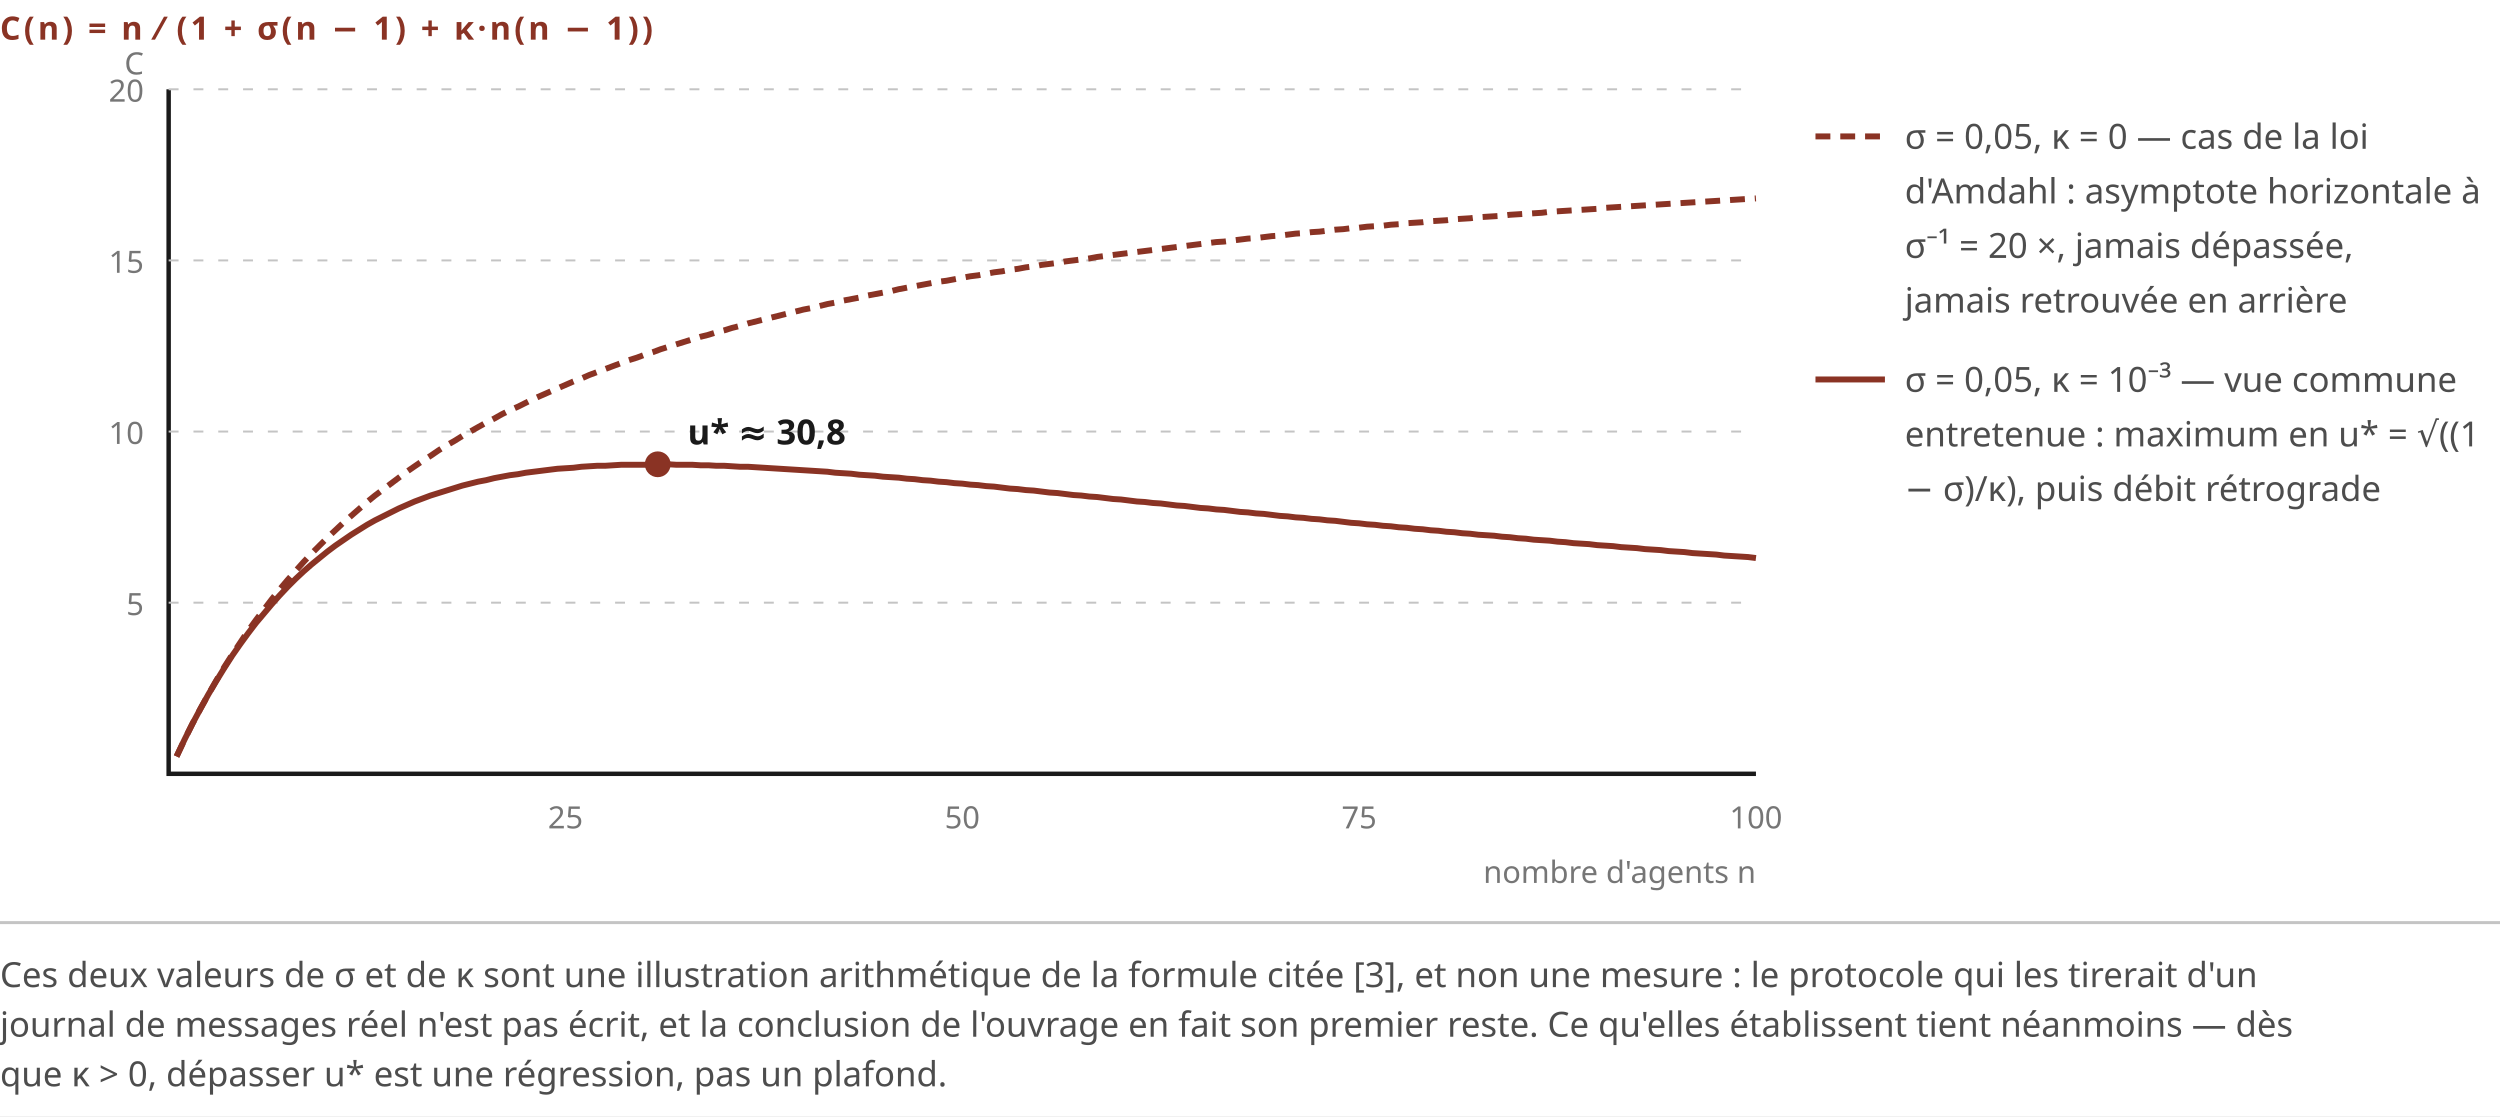
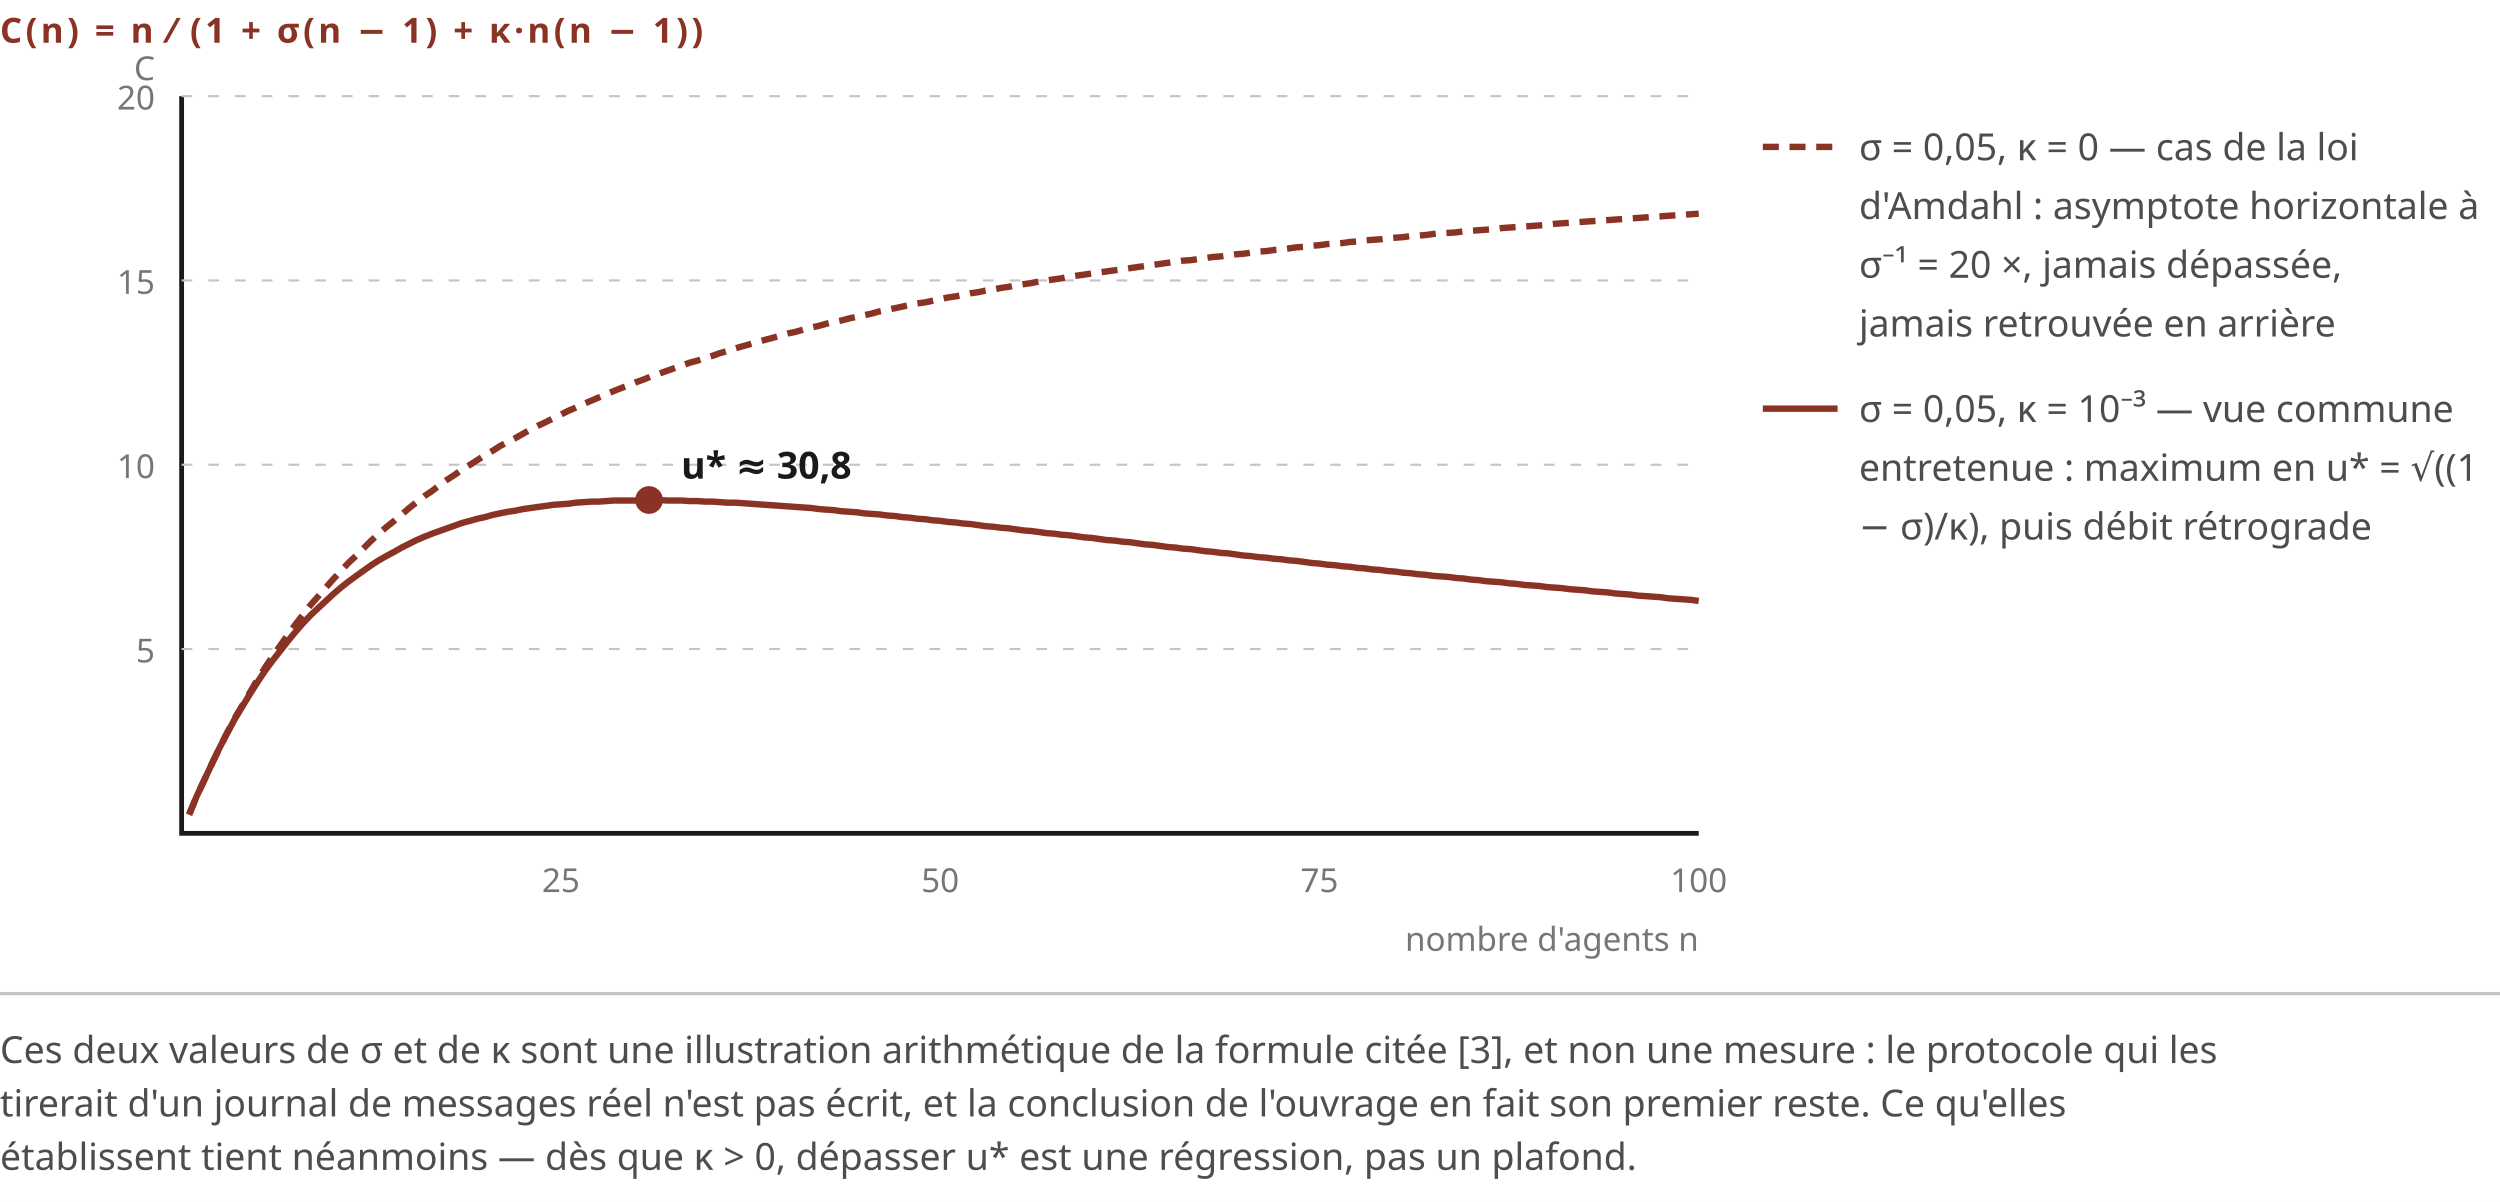
- <svg xmlns="http://www.w3.org/2000/svg" viewBox="0 0 504 225" width="504" height="225" role="img" aria-label="Deux courbes de capacite relative en fonction du nombre d'agents, l'une plafonnant, l'autre passant par un maximum puis decroissante.">
+ <svg xmlns="http://www.w3.org/2000/svg" viewBox="0 0 468 225" width="468" height="225" role="img" aria-label="Deux courbes de capacite relative en fonction du nombre d'agents, l'une plafonnant, l'autre passant par un maximum puis decroissante.">
  <defs>
    <style>
  .l      { font-family: Corbel, Candara, "Segoe UI", sans-serif; }
  .bande  { font-size: 8.5px; font-weight: 700; fill: #1A1A1A; }
  .rang   { font-size: 7px;   font-weight: 700; fill: #8A3324; }
  .titre  { font-size: 6.5px; font-weight: 700; fill: #8A3324; letter-spacing: .1em; }
  .titreg { font-size: 6.5px; font-weight: 700; fill: #767676; letter-spacing: .1em; }
  .ann    { font-size: 7px;   fill: #4D4D4D; }
  .annf   { font-size: 7px;   font-weight: 700; fill: #1A1A1A; }
  .renvoi { font-size: 6.2px; fill: #767676; }
  .chiffre{ font-size: 8px;   font-weight: 700; fill: #1A1A1A; }
  </style>
  </defs>
-   <rect x="0" y="0" width="504" height="225" fill="#FFFFFF" />
+   <rect x="0" y="0" width="468" height="225" fill="#FFFFFF" />
  <text class="l titre" x="0" y="8">C(n) = n ⁄ (1 + σ(n − 1) + κ·n(n − 1))</text>
-   <path d="M 34 18 V 156 H 354" fill="none" stroke="#1A1A1A" stroke-width=".9" />
-   <path d="M 34 121.5 H 354" fill="none" stroke="#C4C4C4" stroke-width=".4" stroke-dasharray="2 3" />
+   <path d="M 34 18 V 156 H 318" fill="none" stroke="#1A1A1A" stroke-width=".9" />
+   <path d="M 34 121.5 H 318" fill="none" stroke="#C4C4C4" stroke-width=".4" stroke-dasharray="2 3" />
  <text class="l renvoi" x="29" y="124.0" text-anchor="end">5</text>
-   <path d="M 34 87.0 H 354" fill="none" stroke="#C4C4C4" stroke-width=".4" stroke-dasharray="2 3" />
+   <path d="M 34 87.0 H 318" fill="none" stroke="#C4C4C4" stroke-width=".4" stroke-dasharray="2 3" />
  <text class="l renvoi" x="29" y="89.5" text-anchor="end">10</text>
-   <path d="M 34 52.5 H 354" fill="none" stroke="#C4C4C4" stroke-width=".4" stroke-dasharray="2 3" />
+   <path d="M 34 52.5 H 318" fill="none" stroke="#C4C4C4" stroke-width=".4" stroke-dasharray="2 3" />
  <text class="l renvoi" x="29" y="55.0" text-anchor="end">15</text>
-   <path d="M 34 18.0 H 354" fill="none" stroke="#C4C4C4" stroke-width=".4" stroke-dasharray="2 3" />
+   <path d="M 34 18.0 H 318" fill="none" stroke="#C4C4C4" stroke-width=".4" stroke-dasharray="2 3" />
  <text class="l renvoi" x="29" y="20.5" text-anchor="end">20</text>
-   <text class="l renvoi" x="114.0" y="167" text-anchor="middle">25</text>
-   <text class="l renvoi" x="194.0" y="167" text-anchor="middle">50</text>
-   <text class="l renvoi" x="274.0" y="167" text-anchor="middle">75</text>
-   <text class="l renvoi" x="354.0" y="167" text-anchor="middle">100</text>
-   <text class="l renvoi" x="354" y="178" text-anchor="end">nombre d'agents n</text>
+   <text class="l renvoi" x="105.0" y="167" text-anchor="middle">25</text>
+   <text class="l renvoi" x="176.0" y="167" text-anchor="middle">50</text>
+   <text class="l renvoi" x="247.0" y="167" text-anchor="middle">75</text>
+   <text class="l renvoi" x="318.0" y="167" text-anchor="middle">100</text>
+   <text class="l renvoi" x="318" y="178" text-anchor="end">nombre d'agents n</text>
  <text class="l renvoi" x="29" y="15" text-anchor="end">C</text>
-   <path d="M 35.6 152.5 L 37.2 149.1 L 38.8 145.9 L 40.4 142.9 L 42.0 140.0 L 43.6 137.2 L 45.2 134.5 L 46.8 132.0 L 48.4 129.6 L 50.0 127.2 L 51.6 125.0 L 53.2 122.9 L 54.8 120.8 L 56.4 118.8 L 58.0 116.9 L 59.6 115.1 L 61.2 113.3 L 62.8 111.6 L 64.4 110.0 L 66.0 108.4 L 67.6 106.9 L 69.2 105.4 L 70.8 104.0 L 72.4 102.6 L 74.0 101.2 L 75.6 99.9 L 77.2 98.7 L 78.8 97.5 L 80.4 96.3 L 82.0 95.1 L 83.6 94.0 L 85.2 92.9 L 86.8 91.9 L 88.4 90.8 L 90.0 89.8 L 91.6 88.9 L 93.2 87.9 L 94.8 87.0 L 96.4 86.1 L 98.0 85.2 L 99.6 84.4 L 101.2 83.5 L 102.8 82.7 L 104.4 82.0 L 106.0 81.2 L 107.6 80.4 L 109.2 79.7 L 110.8 79.0 L 112.4 78.3 L 114.0 77.6 L 115.6 76.9 L 117.2 76.3 L 118.8 75.6 L 120.4 75.0 L 122.0 74.4 L 123.6 73.8 L 125.2 73.2 L 126.8 72.6 L 128.4 72.1 L 130.0 71.5 L 131.6 71.0 L 133.2 70.4 L 134.8 69.9 L 136.4 69.4 L 138.0 68.9 L 139.6 68.4 L 141.2 67.9 L 142.8 67.5 L 144.4 67.0 L 146.0 66.6 L 147.6 66.1 L 149.2 65.7 L 150.8 65.2 L 152.4 64.8 L 154.0 64.4 L 155.6 64.0 L 157.2 63.6 L 158.8 63.2 L 160.4 62.8 L 162.0 62.4 L 163.6 62.1 L 165.2 61.7 L 166.8 61.3 L 168.4 61.0 L 170.0 60.6 L 171.6 60.3 L 173.2 60.0 L 174.8 59.6 L 176.4 59.3 L 178.0 59.0 L 179.6 58.7 L 181.2 58.3 L 182.8 58.0 L 184.4 57.7 L 186.0 57.4 L 187.6 57.1 L 189.2 56.8 L 190.8 56.6 L 192.4 56.3 L 194.0 56.0 L 195.6 55.7 L 197.2 55.5 L 198.8 55.2 L 200.4 54.9 L 202.0 54.7 L 203.6 54.4 L 205.2 54.2 L 206.8 53.9 L 208.4 53.7 L 210.0 53.4 L 211.6 53.2 L 213.2 53.0 L 214.8 52.7 L 216.4 52.5 L 218.0 52.3 L 219.6 52.1 L 221.2 51.8 L 222.8 51.6 L 224.4 51.4 L 226.0 51.2 L 227.6 51.0 L 229.2 50.8 L 230.8 50.6 L 232.4 50.4 L 234.0 50.2 L 235.6 50.0 L 237.2 49.8 L 238.8 49.6 L 240.4 49.4 L 242.0 49.2 L 243.6 49.0 L 245.2 48.8 L 246.8 48.7 L 248.4 48.5 L 250.0 48.3 L 251.6 48.1 L 253.2 48.0 L 254.8 47.8 L 256.4 47.6 L 258.0 47.5 L 259.6 47.3 L 261.2 47.1 L 262.8 47.0 L 264.4 46.8 L 266.0 46.7 L 267.6 46.5 L 269.2 46.3 L 270.8 46.2 L 272.4 46.0 L 274.0 45.9 L 275.6 45.7 L 277.2 45.6 L 278.8 45.5 L 280.4 45.3 L 282.0 45.2 L 283.6 45.0 L 285.2 44.9 L 286.8 44.8 L 288.4 44.6 L 290.0 44.5 L 291.6 44.4 L 293.2 44.2 L 294.8 44.1 L 296.4 44.0 L 298.0 43.8 L 299.6 43.7 L 301.2 43.6 L 302.8 43.5 L 304.4 43.3 L 306.0 43.2 L 307.6 43.1 L 309.2 43.0 L 310.8 42.9 L 312.4 42.7 L 314.0 42.6 L 315.6 42.5 L 317.2 42.4 L 318.8 42.3 L 320.4 42.2 L 322.0 42.1 L 323.6 41.9 L 325.2 41.8 L 326.8 41.7 L 328.4 41.6 L 330.0 41.5 L 331.6 41.4 L 333.2 41.3 L 334.8 41.2 L 336.4 41.1 L 338.0 41.0 L 339.6 40.9 L 341.2 40.8 L 342.8 40.7 L 344.4 40.6 L 346.0 40.5 L 347.6 40.4 L 349.2 40.3 L 350.8 40.2 L 352.4 40.1 L 354.0 40.0" fill="none" stroke="#8A3324" stroke-width="1.2" stroke-dasharray="3 2" />
-   <path d="M 366 27.5 h 14" fill="none" stroke="#8A3324" stroke-width="1.2" stroke-dasharray="3 2" />
-   <text class="l ann" x="384" y="30">σ = 0,05, κ = 0 — cas de la loi</text>
-   <text class="l ann" x="384" y="41">d'Amdahl : asymptote horizontale à</text>
-   <text class="l ann" x="384" y="52">σ⁻¹ = 20 ×, jamais dépassée,</text>
-   <text class="l ann" x="384" y="63">jamais retrouvée en arrière</text>
-   <path d="M 35.6 152.5 L 37.2 149.1 L 38.8 145.9 L 40.4 142.9 L 42.0 140.0 L 43.6 137.3 L 45.2 134.7 L 46.8 132.2 L 48.4 129.9 L 50.0 127.7 L 51.6 125.6 L 53.2 123.7 L 54.8 121.8 L 56.4 120.0 L 58.0 118.3 L 59.6 116.7 L 61.2 115.2 L 62.8 113.8 L 64.4 112.5 L 66.0 111.2 L 67.6 110.0 L 69.2 108.9 L 70.8 107.8 L 72.4 106.8 L 74.0 105.8 L 75.6 104.9 L 77.2 104.1 L 78.8 103.3 L 80.4 102.5 L 82.0 101.8 L 83.6 101.1 L 85.2 100.5 L 86.8 99.9 L 88.4 99.4 L 90.0 98.9 L 91.6 98.4 L 93.2 97.9 L 94.8 97.5 L 96.4 97.1 L 98.0 96.8 L 99.6 96.4 L 101.2 96.1 L 102.8 95.8 L 104.4 95.6 L 106.0 95.3 L 107.6 95.1 L 109.2 94.9 L 110.8 94.7 L 112.4 94.5 L 114.0 94.4 L 115.6 94.3 L 117.2 94.1 L 118.8 94.0 L 120.4 93.9 L 122.0 93.9 L 123.6 93.8 L 125.2 93.7 L 126.8 93.7 L 128.4 93.7 L 130.0 93.7 L 131.6 93.6 L 133.2 93.6 L 134.8 93.6 L 136.4 93.7 L 138.0 93.7 L 139.6 93.7 L 141.2 93.8 L 142.8 93.8 L 144.4 93.9 L 146.0 93.9 L 147.6 94.0 L 149.2 94.1 L 150.8 94.1 L 152.4 94.2 L 154.0 94.3 L 155.6 94.4 L 157.2 94.5 L 158.8 94.6 L 160.4 94.7 L 162.0 94.8 L 163.6 94.9 L 165.2 95.0 L 166.8 95.1 L 168.4 95.3 L 170.0 95.4 L 171.6 95.5 L 173.2 95.7 L 174.8 95.8 L 176.4 95.9 L 178.0 96.1 L 179.6 96.2 L 181.2 96.3 L 182.8 96.5 L 184.4 96.6 L 186.0 96.8 L 187.6 96.9 L 189.2 97.1 L 190.8 97.2 L 192.4 97.4 L 194.0 97.5 L 195.6 97.7 L 197.2 97.8 L 198.8 98.0 L 200.4 98.1 L 202.0 98.3 L 203.6 98.5 L 205.2 98.6 L 206.8 98.8 L 208.4 98.9 L 210.0 99.1 L 211.6 99.3 L 213.2 99.4 L 214.8 99.6 L 216.4 99.8 L 218.0 99.9 L 219.6 100.1 L 221.2 100.2 L 222.8 100.4 L 224.4 100.6 L 226.0 100.7 L 227.6 100.9 L 229.2 101.1 L 230.8 101.2 L 232.4 101.4 L 234.0 101.5 L 235.6 101.7 L 237.2 101.9 L 238.8 102.0 L 240.4 102.2 L 242.0 102.4 L 243.6 102.5 L 245.2 102.7 L 246.8 102.8 L 248.4 103.0 L 250.0 103.2 L 251.6 103.3 L 253.2 103.5 L 254.8 103.6 L 256.4 103.8 L 258.0 104.0 L 259.6 104.1 L 261.2 104.3 L 262.8 104.4 L 264.4 104.6 L 266.0 104.7 L 267.6 104.9 L 269.2 105.0 L 270.8 105.2 L 272.4 105.4 L 274.0 105.5 L 275.6 105.7 L 277.2 105.8 L 278.8 106.0 L 280.4 106.1 L 282.0 106.3 L 283.6 106.4 L 285.2 106.6 L 286.8 106.7 L 288.4 106.9 L 290.0 107.0 L 291.6 107.2 L 293.2 107.3 L 294.8 107.5 L 296.4 107.6 L 298.0 107.8 L 299.6 107.9 L 301.2 108.0 L 302.8 108.2 L 304.4 108.3 L 306.0 108.5 L 307.6 108.6 L 309.2 108.8 L 310.8 108.9 L 312.4 109.0 L 314.0 109.2 L 315.6 109.3 L 317.2 109.5 L 318.8 109.6 L 320.4 109.7 L 322.0 109.9 L 323.6 110.0 L 325.2 110.1 L 326.8 110.3 L 328.4 110.4 L 330.0 110.5 L 331.6 110.7 L 333.2 110.8 L 334.8 110.9 L 336.4 111.1 L 338.0 111.2 L 339.6 111.3 L 341.2 111.5 L 342.8 111.6 L 344.4 111.7 L 346.0 111.8 L 347.6 112.0 L 349.2 112.1 L 350.8 112.2 L 352.4 112.3 L 354.0 112.5" fill="none" stroke="#8A3324" stroke-width="1.2" />
-   <path d="M 366 76.5 h 14" fill="none" stroke="#8A3324" stroke-width="1.2" />
-   <text class="l ann" x="384" y="79">σ = 0,05, κ = 10⁻³ — vue commune</text>
-   <text class="l ann" x="384" y="90">entretenue : maximum en u* = √((1</text>
-   <text class="l ann" x="384" y="101">− σ)/κ), puis débit rétrograde</text>
-   <circle cx="132.6" cy="93.6" r="2.6" fill="#8A3324" />
-   <text class="l annf" x="138.6" y="89.6">u* ≈ 30,8</text>
-   <path d="M 0 186 H 504" fill="none" stroke="#C4C4C4" stroke-width=".6" />
-   <text class="l ann" x="0" y="199">Ces deux valeurs de σ et de κ sont une illustration arithmétique de la formule citée [3], et non une mesure : le protocole qui les tirerait d'un</text>
-   <text class="l ann" x="0" y="209">journal de messages réel n'est pas écrit, et la conclusion de l'ouvrage en fait son premier reste. Ce qu'elles établissent tient néanmoins — dès</text>
-   <text class="l ann" x="0" y="219">que κ &gt; 0, dépasser u* est une régression, pas un plafond.</text>
+   <path d="M 35.4 152.5 L 36.8 149.1 L 38.3 145.9 L 39.7 142.9 L 41.1 140.0 L 42.5 137.2 L 43.9 134.5 L 45.4 132.0 L 46.8 129.6 L 48.2 127.2 L 49.6 125.0 L 51.0 122.9 L 52.5 120.8 L 53.9 118.8 L 55.3 116.9 L 56.7 115.1 L 58.1 113.3 L 59.6 111.6 L 61.0 110.0 L 62.4 108.4 L 63.8 106.9 L 65.2 105.4 L 66.7 104.0 L 68.1 102.6 L 69.5 101.2 L 70.9 99.9 L 72.3 98.7 L 73.8 97.5 L 75.2 96.3 L 76.6 95.1 L 78.0 94.0 L 79.4 92.9 L 80.9 91.9 L 82.3 90.8 L 83.7 89.8 L 85.1 88.9 L 86.5 87.9 L 88.0 87.0 L 89.4 86.1 L 90.8 85.2 L 92.2 84.4 L 93.6 83.5 L 95.1 82.7 L 96.5 82.0 L 97.9 81.2 L 99.3 80.4 L 100.7 79.7 L 102.2 79.0 L 103.6 78.3 L 105.0 77.6 L 106.4 76.9 L 107.8 76.3 L 109.3 75.6 L 110.7 75.0 L 112.1 74.4 L 113.5 73.8 L 114.9 73.2 L 116.4 72.6 L 117.8 72.1 L 119.2 71.5 L 120.6 71.0 L 122.0 70.4 L 123.5 69.9 L 124.9 69.4 L 126.3 68.9 L 127.7 68.4 L 129.1 67.9 L 130.6 67.5 L 132.0 67.0 L 133.4 66.6 L 134.8 66.1 L 136.2 65.7 L 137.7 65.2 L 139.1 64.8 L 140.5 64.4 L 141.9 64.0 L 143.3 63.6 L 144.8 63.2 L 146.2 62.8 L 147.6 62.4 L 149.0 62.1 L 150.4 61.7 L 151.9 61.3 L 153.3 61.0 L 154.7 60.6 L 156.1 60.3 L 157.5 60.0 L 159.0 59.6 L 160.4 59.3 L 161.8 59.0 L 163.2 58.7 L 164.6 58.3 L 166.1 58.0 L 167.5 57.7 L 168.9 57.4 L 170.3 57.1 L 171.7 56.8 L 173.2 56.6 L 174.6 56.3 L 176.0 56.0 L 177.4 55.7 L 178.8 55.5 L 180.3 55.2 L 181.7 54.9 L 183.1 54.7 L 184.5 54.4 L 185.9 54.2 L 187.4 53.9 L 188.8 53.7 L 190.2 53.4 L 191.6 53.2 L 193.0 53.0 L 194.5 52.7 L 195.9 52.5 L 197.3 52.3 L 198.7 52.1 L 200.1 51.8 L 201.6 51.6 L 203.0 51.4 L 204.4 51.2 L 205.8 51.0 L 207.2 50.8 L 208.7 50.6 L 210.1 50.4 L 211.5 50.2 L 212.9 50.0 L 214.3 49.8 L 215.8 49.6 L 217.2 49.4 L 218.6 49.2 L 220.0 49.0 L 221.4 48.8 L 222.9 48.7 L 224.3 48.5 L 225.7 48.3 L 227.1 48.1 L 228.5 48.0 L 230.0 47.8 L 231.4 47.6 L 232.8 47.5 L 234.2 47.3 L 235.6 47.1 L 237.1 47.0 L 238.5 46.8 L 239.9 46.7 L 241.3 46.5 L 242.7 46.3 L 244.2 46.2 L 245.6 46.0 L 247.0 45.9 L 248.4 45.7 L 249.8 45.6 L 251.3 45.5 L 252.7 45.3 L 254.1 45.2 L 255.5 45.0 L 256.9 44.9 L 258.4 44.8 L 259.8 44.6 L 261.2 44.5 L 262.6 44.4 L 264.0 44.2 L 265.5 44.1 L 266.9 44.0 L 268.3 43.8 L 269.7 43.7 L 271.1 43.6 L 272.6 43.5 L 274.0 43.3 L 275.4 43.2 L 276.8 43.1 L 278.2 43.0 L 279.7 42.9 L 281.1 42.7 L 282.5 42.6 L 283.9 42.5 L 285.3 42.4 L 286.8 42.3 L 288.2 42.2 L 289.6 42.1 L 291.0 41.9 L 292.4 41.8 L 293.9 41.7 L 295.3 41.6 L 296.7 41.5 L 298.1 41.4 L 299.5 41.3 L 301.0 41.2 L 302.4 41.1 L 303.8 41.0 L 305.2 40.9 L 306.6 40.8 L 308.1 40.7 L 309.5 40.6 L 310.9 40.5 L 312.3 40.4 L 313.7 40.3 L 315.2 40.2 L 316.6 40.1 L 318.0 40.0" fill="none" stroke="#8A3324" stroke-width="1.2" stroke-dasharray="3 2" />
+   <path d="M 330 27.5 h 14" fill="none" stroke="#8A3324" stroke-width="1.2" stroke-dasharray="3 2" />
+   <text class="l ann" x="348" y="30">σ = 0,05, κ = 0 — cas de la loi</text>
+   <text class="l ann" x="348" y="41">d'Amdahl : asymptote horizontale à</text>
+   <text class="l ann" x="348" y="52">σ⁻¹ = 20 ×, jamais dépassée,</text>
+   <text class="l ann" x="348" y="63">jamais retrouvée en arrière</text>
+   <path d="M 35.4 152.5 L 36.8 149.1 L 38.3 145.9 L 39.7 142.9 L 41.1 140.0 L 42.5 137.3 L 43.9 134.7 L 45.4 132.2 L 46.8 129.9 L 48.2 127.7 L 49.6 125.6 L 51.0 123.7 L 52.5 121.8 L 53.9 120.0 L 55.3 118.3 L 56.7 116.7 L 58.1 115.2 L 59.6 113.8 L 61.0 112.5 L 62.4 111.2 L 63.8 110.0 L 65.2 108.9 L 66.7 107.8 L 68.1 106.8 L 69.5 105.8 L 70.9 104.9 L 72.3 104.1 L 73.8 103.3 L 75.2 102.5 L 76.6 101.8 L 78.0 101.1 L 79.4 100.5 L 80.9 99.9 L 82.3 99.4 L 83.7 98.9 L 85.1 98.4 L 86.5 97.9 L 88.0 97.5 L 89.4 97.1 L 90.8 96.8 L 92.2 96.4 L 93.6 96.1 L 95.1 95.8 L 96.5 95.6 L 97.9 95.3 L 99.3 95.1 L 100.7 94.9 L 102.2 94.7 L 103.6 94.5 L 105.0 94.4 L 106.4 94.3 L 107.8 94.1 L 109.3 94.0 L 110.7 93.9 L 112.1 93.9 L 113.5 93.8 L 114.9 93.7 L 116.4 93.7 L 117.8 93.7 L 119.2 93.7 L 120.6 93.6 L 122.0 93.6 L 123.5 93.6 L 124.9 93.7 L 126.3 93.7 L 127.7 93.7 L 129.1 93.8 L 130.6 93.8 L 132.0 93.9 L 133.4 93.9 L 134.8 94.0 L 136.2 94.1 L 137.7 94.1 L 139.1 94.2 L 140.5 94.3 L 141.9 94.4 L 143.3 94.5 L 144.8 94.6 L 146.2 94.7 L 147.6 94.8 L 149.0 94.9 L 150.4 95.0 L 151.9 95.1 L 153.3 95.3 L 154.7 95.4 L 156.1 95.5 L 157.5 95.7 L 159.0 95.8 L 160.4 95.9 L 161.8 96.1 L 163.2 96.2 L 164.6 96.3 L 166.1 96.5 L 167.5 96.6 L 168.9 96.8 L 170.3 96.9 L 171.7 97.1 L 173.2 97.2 L 174.6 97.4 L 176.0 97.5 L 177.4 97.7 L 178.8 97.8 L 180.3 98.0 L 181.7 98.1 L 183.1 98.3 L 184.5 98.5 L 185.9 98.6 L 187.4 98.8 L 188.8 98.9 L 190.2 99.1 L 191.6 99.3 L 193.0 99.4 L 194.5 99.6 L 195.9 99.8 L 197.3 99.9 L 198.7 100.1 L 200.1 100.2 L 201.6 100.4 L 203.0 100.6 L 204.4 100.7 L 205.8 100.9 L 207.2 101.1 L 208.7 101.2 L 210.1 101.4 L 211.5 101.5 L 212.9 101.7 L 214.3 101.9 L 215.8 102.0 L 217.2 102.2 L 218.6 102.4 L 220.0 102.5 L 221.4 102.7 L 222.9 102.8 L 224.3 103.0 L 225.7 103.2 L 227.1 103.3 L 228.5 103.5 L 230.0 103.6 L 231.4 103.8 L 232.8 104.0 L 234.2 104.1 L 235.6 104.3 L 237.1 104.4 L 238.5 104.6 L 239.9 104.7 L 241.3 104.9 L 242.7 105.0 L 244.2 105.2 L 245.6 105.4 L 247.0 105.5 L 248.4 105.7 L 249.8 105.8 L 251.3 106.0 L 252.7 106.1 L 254.1 106.3 L 255.5 106.4 L 256.9 106.6 L 258.4 106.7 L 259.8 106.9 L 261.2 107.0 L 262.6 107.2 L 264.0 107.3 L 265.5 107.5 L 266.9 107.6 L 268.3 107.8 L 269.7 107.9 L 271.1 108.0 L 272.6 108.2 L 274.0 108.3 L 275.4 108.5 L 276.8 108.6 L 278.2 108.8 L 279.7 108.9 L 281.1 109.0 L 282.5 109.2 L 283.9 109.3 L 285.3 109.5 L 286.8 109.6 L 288.2 109.7 L 289.6 109.9 L 291.0 110.0 L 292.4 110.1 L 293.9 110.3 L 295.3 110.4 L 296.7 110.5 L 298.1 110.7 L 299.5 110.8 L 301.0 110.9 L 302.4 111.1 L 303.8 111.2 L 305.2 111.3 L 306.6 111.5 L 308.1 111.6 L 309.5 111.7 L 310.9 111.8 L 312.3 112.0 L 313.7 112.1 L 315.2 112.2 L 316.6 112.3 L 318.0 112.5" fill="none" stroke="#8A3324" stroke-width="1.2" />
+   <path d="M 330 76.5 h 14" fill="none" stroke="#8A3324" stroke-width="1.2" />
+   <text class="l ann" x="348" y="79">σ = 0,05, κ = 10⁻³ — vue commune</text>
+   <text class="l ann" x="348" y="90">entretenue : maximum en u* = √((1</text>
+   <text class="l ann" x="348" y="101">− σ)/κ), puis débit rétrograde</text>
+   <circle cx="121.5" cy="93.6" r="2.6" fill="#8A3324" />
+   <text class="l annf" x="127.5" y="89.6">u* ≈ 30,8</text>
+   <path d="M 0 186 H 468" fill="none" stroke="#C4C4C4" stroke-width=".6" />
+   <text class="l ann" x="0" y="199">Ces deux valeurs de σ et de κ sont une illustration arithmétique de la formule citée [3], et non une mesure : le protocole qui les</text>
+   <text class="l ann" x="0" y="209">tirerait d'un journal de messages réel n'est pas écrit, et la conclusion de l'ouvrage en fait son premier reste. Ce qu'elles</text>
+   <text class="l ann" x="0" y="219">établissent tient néanmoins — dès que κ &gt; 0, dépasser u* est une régression, pas un plafond.</text>
</svg>
